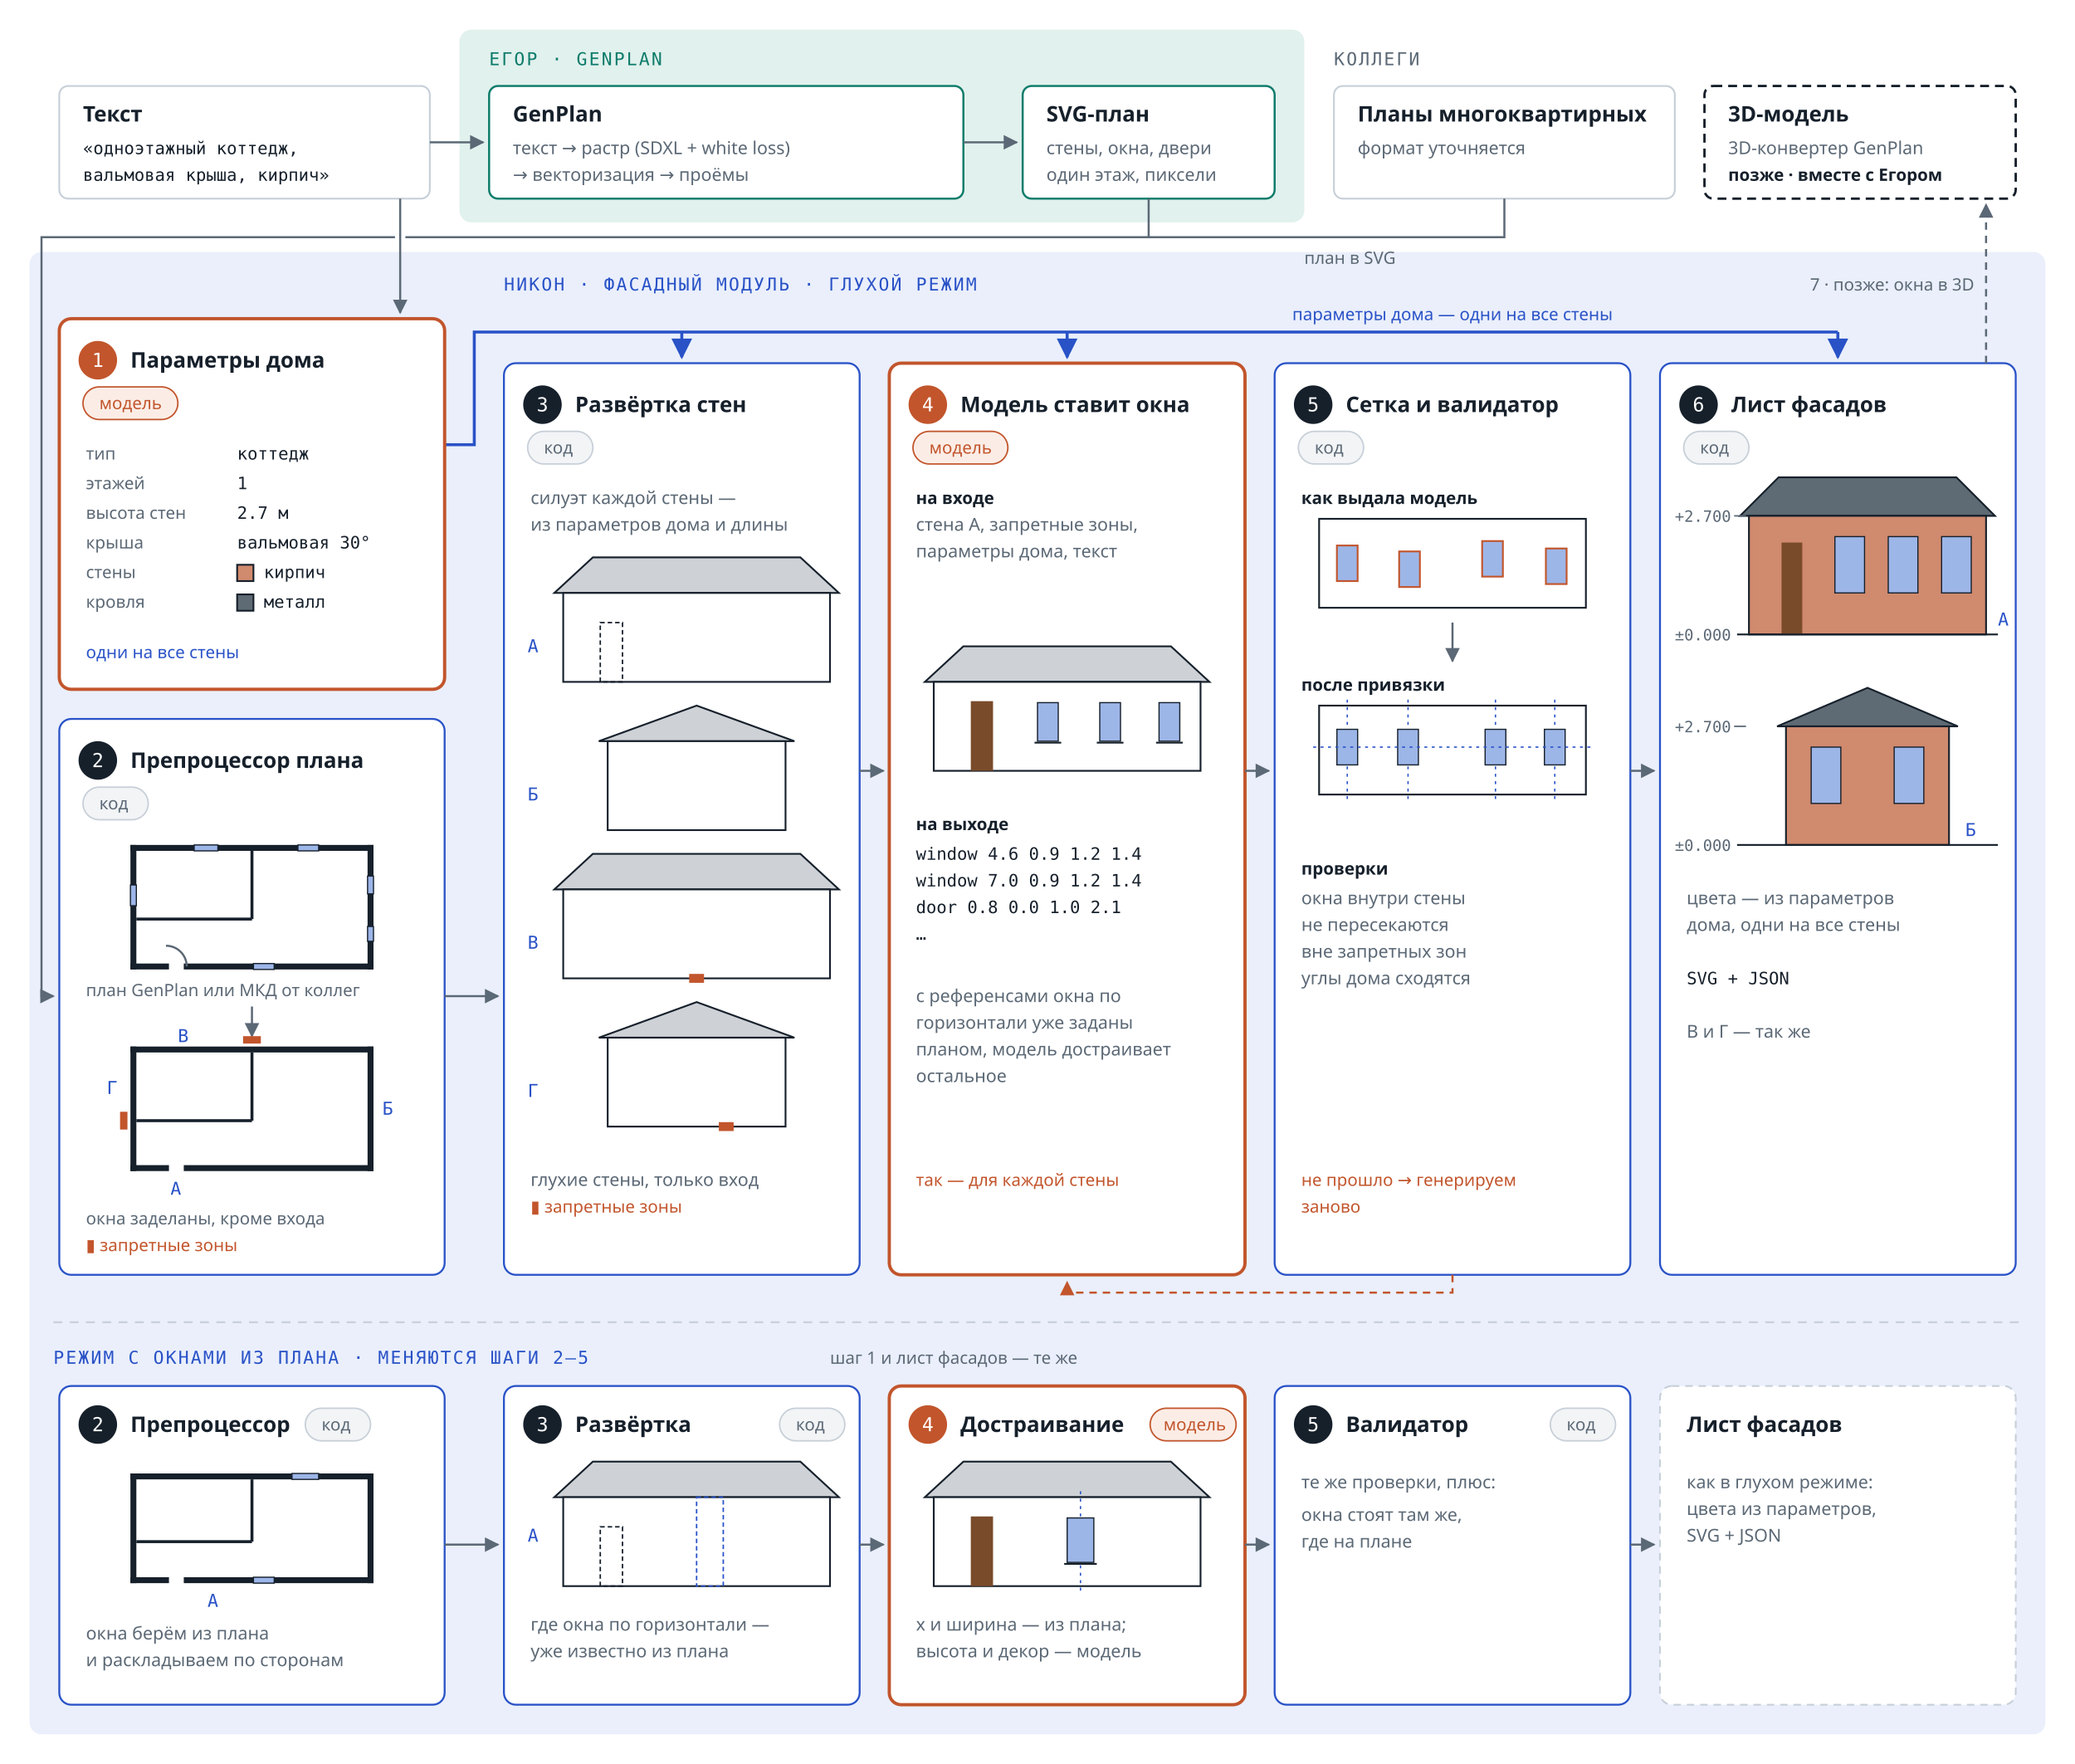
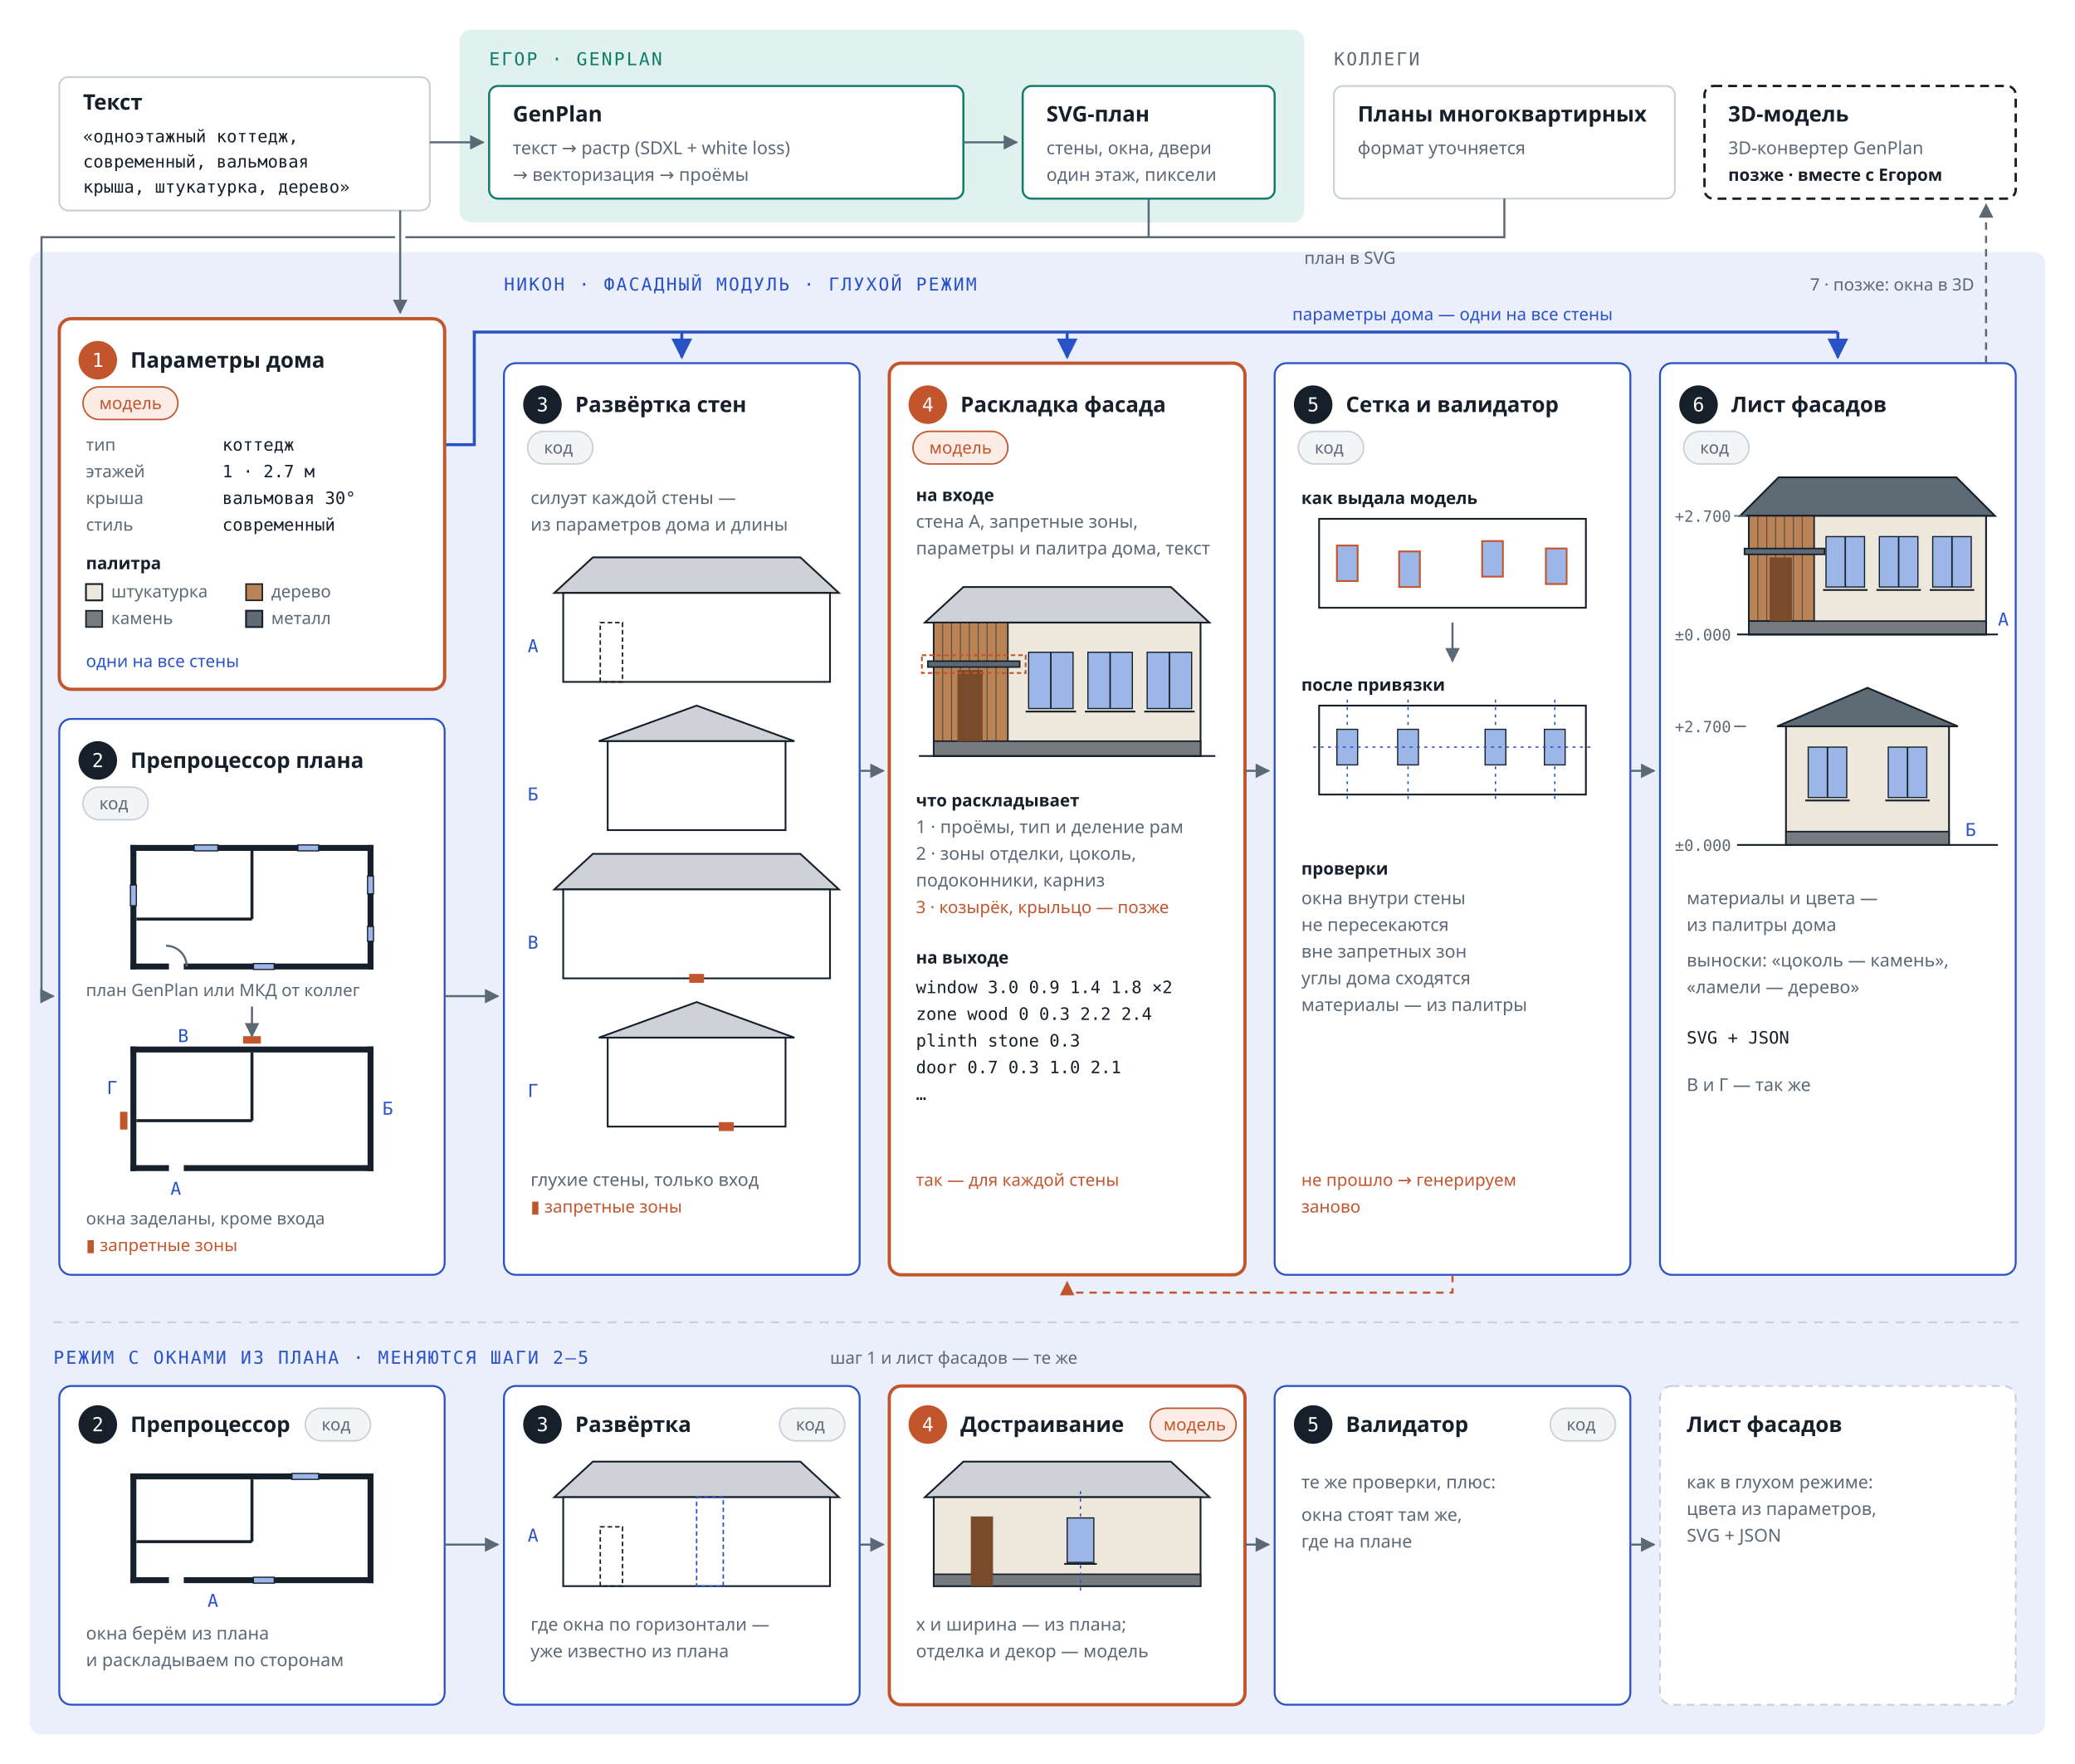
- <svg xmlns="http://www.w3.org/2000/svg" viewBox="0 0 1400 1190" width="2800" height="2380" role="img" aria-label="Фасадный модуль по шагам, модель на шагах 1 и 4, остальное код: 1 параметры дома из текста, 2 препроцессор плана GenPlan, 3 развёртка глухих стен, 4 модель ставит окна на каждую стену, 5 привязка к сетке и валидатор, 6 лист раскрашенных фасадов, 7 позже окна уходят в 3D-модель, которую делаем вместе с Егором">
+ <svg xmlns="http://www.w3.org/2000/svg" viewBox="0 0 1400 1190" width="2800" height="2380" role="img" aria-label="Фасадный модуль по шагам, модель на шагах 1 и 4, остальное код; модель раскладывает проёмы, зоны отделки и декор: 1 параметры дома из текста, 2 препроцессор плана GenPlan, 3 развёртка глухих стен, 4 модель ставит окна на каждую стену, 5 привязка к сетке и валидатор, 6 лист раскрашенных фасадов, 7 позже окна уходят в 3D-модель, которую делаем вместе с Егором">
  <rect width="1400" height="1190" fill="#FFFFFF" />
  <defs>
    <style>
  .lane-egor { fill: #E1F1ED; }
  .lane-mine { fill: #EAEFFB; }
  .box { fill: #FFFFFF; stroke: #C7CFD8; stroke-width: 1.2; }
  .box-egor { fill: #FFFFFF; stroke: #0E7C6B; stroke-width: 1.4; }
  .card { fill: #FFFFFF; stroke: #2952C7; stroke-width: 1.3; }
  .card-model { fill: #FFFFFF; stroke: #C2552C; stroke-width: 2.2; }
  .box-joint { fill: #FFFFFF; stroke: #16202B; stroke-width: 1.6; stroke-dasharray: 6 4; }
  .n-c { fill: #16202B; }
  .n-cm { fill: #C2552C; }
  .n-t { font-family: "IBM Plex Mono", ui-monospace, monospace; font-size: 13px; font-weight: 500; fill: #FFFFFF; }
  .pill { fill: #F2F4F6; stroke: #C7CFD8; stroke-width: 1; }
  .pill-m { fill: #FBEDE6; stroke: #C2552C; stroke-width: 1; }
  .pill-t { font-family: "Golos Text", system-ui, sans-serif; font-size: 11.5px; fill: #5B6875; }
  .pill-tm { font-family: "Golos Text", system-ui, sans-serif; font-size: 11.5px; fill: #C2552C; font-weight: 500; }
  .lane-t { font-family: "IBM Plex Mono", ui-monospace, monospace; font-size: 12px; font-weight: 500; letter-spacing: 0.1em; }
  .lt-egor { fill: #0E7C6B; }
  .lt-mine { fill: #2952C7; }
  .t { font-family: "Golos Text", system-ui, sans-serif; font-size: 14.5px; font-weight: 600; fill: #16202B; }
  .s { font-family: "Golos Text", system-ui, sans-serif; font-size: 12px; fill: #5B6875; }
  .m { font-family: "IBM Plex Mono", ui-monospace, monospace; font-size: 11.5px; fill: #16202B; }
  .lv { font-family: "IBM Plex Mono", ui-monospace, monospace; font-size: 10.5px; fill: #5B6875; }
  .lbl { font-family: "Golos Text", system-ui, sans-serif; font-size: 11.5px; fill: #5B6875; }
  .lbl-acc { fill: #2952C7; }
  .lbl-mod { fill: #C2552C; font-weight: 500; }
  .lbl-ink { fill: #16202B; font-weight: 600; }
  .side { font-family: "IBM Plex Mono", ui-monospace, monospace; font-size: 12px; font-weight: 500; fill: #2952C7; }
  .flow { fill: none; stroke: #5B6875; stroke-width: 1.4; }
  .flow-acc { fill: none; stroke: #2952C7; stroke-width: 2; }
  .flow-mod { fill: none; stroke: #C2552C; stroke-width: 1.4; stroke-dasharray: 5 4; }
  .flow-later { fill: none; stroke: #5B6875; stroke-width: 1.4; stroke-dasharray: 5 4; }
  .halo { fill: none; stroke: #FFFFFF; stroke-width: 7; }
  .head { fill: #5B6875; }
  .head-acc { fill: #2952C7; }
  .head-mod { fill: #C2552C; }
  .pw { stroke: #16202B; stroke-width: 4; stroke-linecap: square; }
  .pi { stroke: #16202B; stroke-width: 2; }
  .zone { fill: #C2552C; }
  .fw { fill: #FFFFFF; stroke: #16202B; stroke-width: 1.2; }
  .fr { fill: #5B6875; fill-opacity: 0.3; stroke: #16202B; stroke-width: 1.2; }
  .fg { fill: #9DB6E8; stroke: #16202B; stroke-width: 0.8; }
  .fg-off { fill: #9DB6E8; stroke: #C2552C; stroke-width: 1.2; }
  .fd { fill: #7A4B2A; }
  .fd-o { fill: none; stroke: #16202B; stroke-width: 1; stroke-dasharray: 3 2; }
  .cw { fill: #D08A6E; stroke: #16202B; stroke-width: 1.2; }
  .cr { fill: #5E6A74; stroke: #16202B; stroke-width: 1.2; }
  .floor { stroke: #2952C7; stroke-width: 1; stroke-dasharray: 3 3; }
  .axis { stroke: #2952C7; stroke-width: 0.9; stroke-dasharray: 2 3; }
  .ground { stroke: #16202B; stroke-width: 1.2; }
  .tick { stroke: #5B6875; stroke-width: 1; }
  .sill { stroke: #16202B; stroke-width: 1.2; }
+   .zp { fill: #EDE7DC; stroke: #16202B; stroke-width: 1.2; }
+   .zs { fill: #767B80; stroke: #16202B; stroke-width: 1; }
+   .zl { fill: #B98356; stroke: #16202B; stroke-width: 1; }
+   .lam { stroke: #16202B; stroke-width: 0.7; stroke-opacity: 0.55; }
+   .mul { stroke: #16202B; stroke-width: 1; }
+   .can { fill: #5B6875; stroke: #16202B; stroke-width: 1; }
+   .ext { fill: none; stroke: #C2552C; stroke-width: 1.2; stroke-dasharray: 3 2; }
+   .sw-i { stroke: #16202B; stroke-width: 0.8; }
</style>
    <marker id="ah" viewBox="0 0 10 10" refX="9" refY="5" markerWidth="7" markerHeight="7" orient="auto-start-reverse">
      <path d="M0,0 L10,5 L0,10 z" class="head" />
    </marker>
    <marker id="ah-acc" viewBox="0 0 10 10" refX="9" refY="5" markerWidth="7" markerHeight="7" orient="auto-start-reverse">
      <path d="M0,0 L10,5 L0,10 z" class="head-acc" />
    </marker>
    <marker id="ah-mod" viewBox="0 0 10 10" refX="9" refY="5" markerWidth="7" markerHeight="7" orient="auto-start-reverse">
      <path d="M0,0 L10,5 L0,10 z" class="head-mod" />
    </marker>
  </defs>
  <rect class="lane-egor" x="310" y="20" width="570" height="130" rx="8" />
  <text class="lane-t lt-egor" x="330" y="44">ЕГОР · GENPLAN</text>
-   <rect class="box" x="40" y="58" width="250" height="76" rx="6" />
-   <text class="t" x="56" y="82">Текст</text>
-   <text class="m" x="56" y="104">«одноэтажный коттедж,</text>
-   <text class="m" x="56" y="122">вальмовая крыша, кирпич»</text>
+   <rect class="box" x="40" y="52" width="250" height="90" rx="6" />
+   <text class="t" x="56" y="74">Текст</text>
+   <text class="m" x="56" y="96">«одноэтажный коттедж,</text>
+   <text class="m" x="56" y="113">современный, вальмовая</text>
+   <text class="m" x="56" y="130">крыша, штукатурка, дерево»</text>
  <rect class="box-egor" x="330" y="58" width="320" height="76" rx="6" />
  <text class="t" x="346" y="82">GenPlan</text>
  <text class="s" x="346" y="104">текст → растр (SDXL + white loss)</text>
  <text class="s" x="346" y="122">→ векторизация → проёмы</text>
  <line class="flow" x1="290" y1="96" x2="326" y2="96" marker-end="url(#ah)" />
  <rect class="box-egor" x="690" y="58" width="170" height="76" rx="6" />
  <text class="t" x="706" y="82">SVG-план</text>
  <text class="s" x="706" y="104">стены, окна, двери</text>
  <text class="s" x="706" y="122">один этаж, пиксели</text>
  <line class="flow" x1="650" y1="96" x2="686" y2="96" marker-end="url(#ah)" />
  <rect class="box-joint" x="1150" y="58" width="210" height="76" rx="6" />
  <text class="t" x="1166" y="82">3D-модель</text>
  <text class="s" x="1166" y="104">3D-конвертер GenPlan</text>
  <text class="lbl lbl-ink" x="1166" y="122">позже · вместе с Егором</text>
  <text class="lane-t" x="900" y="44" style="fill: #5B6875">КОЛЛЕГИ</text>
  <rect class="box" x="900" y="58" width="230" height="76" rx="6" />
  <text class="t" x="916" y="82">Планы многоквартирных</text>
  <text class="s" x="916" y="104">формат уточняется</text>
  <rect class="lane-mine" x="20" y="170" width="1360" height="1000" rx="8" />
  <text class="lane-t lt-mine" x="340" y="196">НИКОН · ФАСАДНЫЙ МОДУЛЬ · ГЛУХОЙ РЕЖИМ</text>
  <polyline class="flow" points="1015,134 1015,160 28,160 28,672 36,672" marker-end="url(#ah)" />
  <line class="flow" x1="775" y1="134" x2="775" y2="160" />
  <text class="lbl" x="880" y="178">план в SVG</text>
  <line class="halo" x1="270" y1="153" x2="270" y2="167" />
-   <line class="flow" x1="270" y1="134" x2="270" y2="211" marker-end="url(#ah)" />
+   <line class="flow" x1="270" y1="142" x2="270" y2="211" marker-end="url(#ah)" />
  <polyline class="flow-acc" points="300,300 320,300 320,224 1240,224" />
  <line class="flow-acc" x1="460" y1="224" x2="460" y2="241" marker-end="url(#ah-acc)" />
  <line class="flow-acc" x1="720" y1="224" x2="720" y2="241" marker-end="url(#ah-acc)" />
  <line class="flow-acc" x1="1240" y1="224" x2="1240" y2="241" marker-end="url(#ah-acc)" />
  <text class="lbl lbl-acc" x="980" y="216" text-anchor="middle">параметры дома — одни на все стены</text>
  <rect class="card-model" x="40" y="215" width="260" height="250" rx="8" />
  <circle class="n-cm" cx="66" cy="243" r="13" />
  <text class="n-t" x="66" y="247.5" text-anchor="middle">1</text>
  <text class="t" x="88" y="248">Параметры дома</text>
  <rect class="pill-m" x="56" y="261" width="64" height="22" rx="11" />
  <text class="pill-tm" x="67" y="276">модель</text>
-   <text class="lbl" x="58" y="310">тип</text>
-   <text class="m" x="160" y="310">коттедж</text>
-   <text class="lbl" x="58" y="330">этажей</text>
-   <text class="m" x="160" y="330">1</text>
-   <text class="lbl" x="58" y="350">высота стен</text>
-   <text class="m" x="160" y="350">2.7 м</text>
-   <text class="lbl" x="58" y="370">крыша</text>
-   <text class="m" x="160" y="370">вальмовая 30°</text>
-   <text class="lbl" x="58" y="390">стены</text>
-   <rect class="cw" x="160" y="381" width="11" height="11" />
-   <text class="m" x="178" y="390">кирпич</text>
-   <text class="lbl" x="58" y="410">кровля</text>
-   <rect class="cr" x="160" y="401" width="11" height="11" />
-   <text class="m" x="178" y="410">металл</text>
-   <text class="lbl lbl-acc" x="58" y="444">одни на все стены</text>
+   <text class="lbl" x="58" y="304">тип</text>
+   <text class="m" x="150" y="304">коттедж</text>
+   <text class="lbl" x="58" y="322">этажей</text>
+   <text class="m" x="150" y="322">1 · 2.7 м</text>
+   <text class="lbl" x="58" y="340">крыша</text>
+   <text class="m" x="150" y="340">вальмовая 30°</text>
+   <text class="lbl" x="58" y="358">стиль</text>
+   <text class="m" x="150" y="358">современный</text>
+   <text class="lbl lbl-ink" x="58" y="384">палитра</text>
+   <rect class="zp" x="58" y="394" width="11" height="11" />
+   <text class="lbl" x="75" y="403">штукатурка</text>
+   <rect class="zl" x="166" y="394" width="11" height="11" />
+   <text class="lbl" x="183" y="403">дерево</text>
+   <rect class="zs" x="58" y="412" width="11" height="11" />
+   <text class="lbl" x="75" y="421">камень</text>
+   <rect class="cr" x="166" y="412" width="11" height="11" />
+   <text class="lbl" x="183" y="421">металл</text>
+   <text class="lbl lbl-acc" x="58" y="450">одни на все стены</text>
  <rect class="card" x="40" y="485" width="260" height="375" rx="8" />
  <circle class="n-c" cx="66" cy="513" r="13" />
  <text class="n-t" x="66" y="517.5" text-anchor="middle">2</text>
  <text class="t" x="88" y="518">Препроцессор плана</text>
  <rect class="pill" x="56" y="531" width="44" height="22" rx="11" />
  <text class="pill-t" x="67" y="546">код</text>
  <line class="pw" x1="90" y1="572" x2="130" y2="572" />
  <line class="pw" x1="148" y1="572" x2="200" y2="572" />
  <line class="pw" x1="216" y1="572" x2="250" y2="572" />
  <line class="pw" x1="90" y1="652" x2="112" y2="652" />
  <line class="pw" x1="126" y1="652" x2="170" y2="652" />
  <line class="pw" x1="186" y1="652" x2="250" y2="652" />
  <line class="pw" x1="90" y1="572" x2="90" y2="596" />
  <line class="pw" x1="90" y1="612" x2="90" y2="652" />
  <line class="pw" x1="250" y1="572" x2="250" y2="590" />
  <line class="pw" x1="250" y1="604" x2="250" y2="624" />
  <line class="pw" x1="250" y1="636" x2="250" y2="652" />
  <line class="pi" x1="170" y1="574" x2="170" y2="620" />
  <line class="pi" x1="92" y1="620" x2="170" y2="620" />
  <rect class="fg" x="131" y="570" width="16" height="4" />
  <rect class="fg" x="201" y="570" width="14" height="4" />
  <rect class="fg" x="171" y="650" width="14" height="4" />
  <rect class="fg" x="88" y="597" width="4" height="14" />
  <rect class="fg" x="248" y="591" width="4" height="12" />
  <rect class="fg" x="248" y="625" width="4" height="10" />
  <path class="flow" d="M126,652 A14,14 0 0 0 112,638" />
  <text class="lbl" x="58" y="672">план GenPlan или МКД от коллег</text>
  <line class="flow" x1="170" y1="679" x2="170" y2="699" marker-end="url(#ah)" />
  <line class="pw" x1="90" y1="708" x2="250" y2="708" />
  <line class="pw" x1="90" y1="788" x2="112" y2="788" />
  <line class="pw" x1="126" y1="788" x2="250" y2="788" />
  <line class="pw" x1="90" y1="708" x2="90" y2="788" />
  <line class="pw" x1="250" y1="708" x2="250" y2="788" />
  <line class="pi" x1="170" y1="710" x2="170" y2="756" />
  <line class="pi" x1="92" y1="756" x2="170" y2="756" />
  <rect class="zone" x="164" y="699" width="12" height="5" />
  <rect class="zone" x="81" y="750" width="5" height="12" />
  <text class="side" x="120" y="703">В</text>
  <text class="side" x="115" y="806">А</text>
  <text class="side" x="72" y="738">Г</text>
  <text class="side" x="258" y="752">Б</text>
  <text class="lbl" x="58" y="826">окна заделаны, кроме входа</text>
  <text class="lbl lbl-mod" x="58" y="844">▮ запретные зоны</text>
  <rect class="card" x="340" y="245" width="240" height="615" rx="8" />
  <circle class="n-c" cx="366" cy="273" r="13" />
  <text class="n-t" x="366" y="277.5" text-anchor="middle">3</text>
  <text class="t" x="388" y="278">Развёртка стен</text>
  <rect class="pill" x="356" y="291" width="44" height="22" rx="11" />
  <text class="pill-t" x="367" y="306">код</text>
  <text class="s" x="358" y="340">силуэт каждой стены —</text>
  <text class="s" x="358" y="358">из параметров дома и длины</text>
  <text class="side" x="356" y="440">А</text>
  <polygon class="fr" points="374,400 566,400 540,376 400,376" />
  <rect class="fw" x="380" y="400" width="180" height="60" />
  <rect class="fd-o" x="405" y="420" width="15" height="40" />
  <text class="side" x="356" y="540">Б</text>
  <polygon class="fr" points="404,500 536,500 470,476" />
  <rect class="fw" x="410" y="500" width="120" height="60" />
  <text class="side" x="356" y="640">В</text>
  <polygon class="fr" points="374,600 566,600 540,576 400,576" />
  <rect class="fw" x="380" y="600" width="180" height="60" />
  <rect class="zone" x="465" y="657" width="10" height="6" />
  <text class="side" x="356" y="740">Г</text>
  <polygon class="fr" points="404,700 536,700 470,676" />
  <rect class="fw" x="410" y="700" width="120" height="60" />
  <rect class="zone" x="485" y="757" width="10" height="6" />
  <text class="s" x="358" y="800">глухие стены, только вход</text>
  <text class="lbl lbl-mod" x="358" y="818">▮ запретные зоны</text>
  <rect class="card-model" x="600" y="245" width="240" height="615" rx="8" />
  <circle class="n-cm" cx="626" cy="273" r="13" />
  <text class="n-t" x="626" y="277.5" text-anchor="middle">4</text>
-   <text class="t" x="648" y="278">Модель ставит окна</text>
+   <text class="t" x="648" y="278">Раскладка фасада</text>
  <rect class="pill-m" x="616" y="291" width="64" height="22" rx="11" />
  <text class="pill-tm" x="627" y="306">модель</text>
-   <text class="lbl lbl-ink" x="618" y="340">на входе</text>
-   <text class="s" x="618" y="358">стена А, запретные зоны,</text>
-   <text class="s" x="618" y="376">параметры дома, текст</text>
-   <polygon class="fr" points="624,460 816,460 790,436 650,436" />
-   <rect class="fw" x="630" y="460" width="180" height="60" />
-   <rect class="fg" x="700" y="474" width="14" height="26" />
-   <line class="sill" x1="698" y1="501" x2="716" y2="501" />
-   <rect class="fg" x="742" y="474" width="14" height="26" />
-   <line class="sill" x1="740" y1="501" x2="758" y2="501" />
-   <rect class="fg" x="782" y="474" width="14" height="26" />
-   <line class="sill" x1="780" y1="501" x2="798" y2="501" />
-   <rect class="fd" x="655" y="473" width="15" height="47" />
-   <text class="lbl lbl-ink" x="618" y="560">на выходе</text>
-   <text class="m" x="618" y="580">window 4.6 0.9 1.2 1.4</text>
-   <text class="m" x="618" y="598">window 7.0 0.9 1.2 1.4</text>
-   <text class="m" x="618" y="616">door   0.8 0.0 1.0 2.1</text>
-   <text class="m" x="618" y="634">…</text>
-   <text class="s" x="618" y="676">с референсами окна по</text>
-   <text class="s" x="618" y="694">горизонтали уже заданы</text>
-   <text class="s" x="618" y="712">планом, модель достраивает</text>
-   <text class="s" x="618" y="730">остальное</text>
+   <text class="lbl lbl-ink" x="618" y="338">на входе</text>
+   <text class="s" x="618" y="356">стена А, запретные зоны,</text>
+   <text class="s" x="618" y="374">параметры и палитра дома, текст</text>
+   <polygon class="fr" points="624,420 816,420 790,396 650,396" />
+   <rect class="zp" x="630" y="420" width="180" height="90" />
+   <rect class="zl" x="630" y="420" width="50" height="80" />
+   <line class="lam" x1="636" y1="420" x2="636" y2="500" />
+   <line class="lam" x1="642" y1="420" x2="642" y2="500" />
+   <line class="lam" x1="648" y1="420" x2="648" y2="500" />
+   <line class="lam" x1="654" y1="420" x2="654" y2="500" />
+   <line class="lam" x1="660" y1="420" x2="660" y2="500" />
+   <line class="lam" x1="666" y1="420" x2="666" y2="500" />
+   <line class="lam" x1="672" y1="420" x2="672" y2="500" />
+   <rect class="zs" x="630" y="500" width="180" height="10" />
+   <rect class="fd" x="646" y="452" width="17" height="48" />
+   <rect class="can" x="626" y="446" width="62" height="4" />
+   <rect class="ext" x="622" y="442" width="70" height="12" />
+   <rect class="fg" x="694" y="440" width="30" height="38" />
+   <line class="mul" x1="709" y1="440" x2="709" y2="478" />
+   <line class="sill" x1="692" y1="480" x2="726" y2="480" />
+   <rect class="fg" x="734" y="440" width="30" height="38" />
+   <line class="mul" x1="749" y1="440" x2="749" y2="478" />
+   <line class="sill" x1="732" y1="480" x2="766" y2="480" />
+   <rect class="fg" x="774" y="440" width="30" height="38" />
+   <line class="mul" x1="789" y1="440" x2="789" y2="478" />
+   <line class="sill" x1="772" y1="480" x2="806" y2="480" />
+   <line class="ground" x1="620" y1="510" x2="820" y2="510" />
+   <text class="lbl lbl-ink" x="618" y="544">что раскладывает</text>
+   <text class="s" x="618" y="562">1 · проёмы, тип и деление рам</text>
+   <text class="s" x="618" y="580">2 · зоны отделки, цоколь,</text>
+   <text class="s" x="618" y="598">    подоконники, карниз</text>
+   <text class="lbl lbl-mod" x="618" y="616">3 · козырёк, крыльцо — позже</text>
+   <text class="lbl lbl-ink" x="618" y="650">на выходе</text>
+   <text class="m" x="618" y="670">window 3.0 0.9 1.4 1.8 ×2</text>
+   <text class="m" x="618" y="688">zone   wood 0 0.3 2.2 2.4</text>
+   <text class="m" x="618" y="706">plinth stone 0.3</text>
+   <text class="m" x="618" y="724">door   0.7 0.3 1.0 2.1</text>
+   <text class="m" x="618" y="742">…</text>
  <text class="lbl lbl-mod" x="618" y="800">так — для каждой стены</text>
  <rect class="card" x="860" y="245" width="240" height="615" rx="8" />
  <circle class="n-c" cx="886" cy="273" r="13" />
  <text class="n-t" x="886" y="277.5" text-anchor="middle">5</text>
  <text class="t" x="908" y="278">Сетка и валидатор</text>
  <rect class="pill" x="876" y="291" width="44" height="22" rx="11" />
  <text class="pill-t" x="887" y="306">код</text>
  <text class="lbl lbl-ink" x="878" y="340">как выдала модель</text>
  <rect class="fw" x="890" y="350" width="180" height="60" />
  <rect class="fg-off" x="902" y="368" width="14" height="24" />
  <rect class="fg-off" x="944" y="372" width="14" height="24" />
  <rect class="fg-off" x="1000" y="365" width="14" height="24" />
  <rect class="fg-off" x="1043" y="370" width="14" height="24" />
  <line class="flow" x1="980" y1="420" x2="980" y2="446" marker-end="url(#ah)" />
  <text class="lbl lbl-ink" x="878" y="466">после привязки</text>
  <line class="axis" x1="909" y1="472" x2="909" y2="540" />
  <line class="axis" x1="950" y1="472" x2="950" y2="540" />
  <line class="axis" x1="1009" y1="472" x2="1009" y2="540" />
  <line class="axis" x1="1049" y1="472" x2="1049" y2="540" />
  <rect class="fw" x="890" y="476" width="180" height="60" style="fill-opacity: 0" />
  <rect class="fg" x="902" y="492" width="14" height="24" />
  <rect class="fg" x="943" y="492" width="14" height="24" />
  <rect class="fg" x="1002" y="492" width="14" height="24" />
  <rect class="fg" x="1042" y="492" width="14" height="24" />
  <line class="axis" x1="886" y1="504" x2="1074" y2="504" />
  <text class="lbl lbl-ink" x="878" y="590">проверки</text>
  <text class="s" x="878" y="610">окна внутри стены</text>
  <text class="s" x="878" y="628">не пересекаются</text>
  <text class="s" x="878" y="646">вне запретных зон</text>
  <text class="s" x="878" y="664">углы дома сходятся</text>
+   <text class="s" x="878" y="682">материалы — из палитры</text>
  <text class="lbl lbl-mod" x="878" y="800">не прошло → генерируем</text>
  <text class="lbl lbl-mod" x="878" y="818">заново</text>
  <polyline class="flow-mod" points="980,860 980,872 720,872 720,865" marker-end="url(#ah-mod)" />
  <rect class="card" x="1120" y="245" width="240" height="615" rx="8" />
  <circle class="n-c" cx="1146" cy="273" r="13" />
  <text class="n-t" x="1146" y="277.5" text-anchor="middle">6</text>
  <text class="t" x="1168" y="278">Лист фасадов</text>
  <rect class="pill" x="1136" y="291" width="44" height="22" rx="11" />
  <text class="pill-t" x="1147" y="306">код</text>
-   <text class="side" x="1348" y="422">А</text>
  <polygon class="cr" points="1174,348 1346,348 1320,322 1200,322" />
-   <rect class="cw" x="1180" y="348" width="160" height="80" />
-   <rect class="fg" x="1238" y="362" width="20" height="38" />
-   <rect class="fg" x="1274" y="362" width="20" height="38" />
-   <rect class="fg" x="1310" y="362" width="20" height="38" />
-   <rect class="fd" x="1202" y="366" width="14" height="62" />
+   <rect class="zp" x="1180" y="348" width="160" height="80" />
+   <rect class="zl" x="1180" y="348" width="44" height="71" />
+   <line class="lam" x1="1186" y1="348" x2="1186" y2="419" />
+   <line class="lam" x1="1192" y1="348" x2="1192" y2="419" />
+   <line class="lam" x1="1198" y1="348" x2="1198" y2="419" />
+   <line class="lam" x1="1204" y1="348" x2="1204" y2="419" />
+   <line class="lam" x1="1210" y1="348" x2="1210" y2="419" />
+   <line class="lam" x1="1216" y1="348" x2="1216" y2="419" />
+   <rect class="zs" x="1180" y="419" width="160" height="9" />
+   <rect class="fd" x="1194" y="376" width="15" height="43" />
+   <rect class="can" x="1177" y="370" width="54" height="4" />
+   <rect class="fg" x="1232" y="362" width="26" height="34" />
+   <line class="mul" x1="1245" y1="362" x2="1245" y2="396" />
+   <line class="sill" x1="1230" y1="398" x2="1260" y2="398" />
+   <rect class="fg" x="1268" y="362" width="26" height="34" />
+   <line class="mul" x1="1281" y1="362" x2="1281" y2="396" />
+   <line class="sill" x1="1266" y1="398" x2="1296" y2="398" />
+   <rect class="fg" x="1304" y="362" width="26" height="34" />
+   <line class="mul" x1="1317" y1="362" x2="1317" y2="396" />
+   <line class="sill" x1="1302" y1="398" x2="1332" y2="398" />
  <line class="ground" x1="1172" y1="428" x2="1348" y2="428" />
  <line class="tick" x1="1170" y1="348" x2="1178" y2="348" />
  <text class="lv" x="1130" y="352">+2.700</text>
  <text class="lv" x="1130" y="432">±0.000</text>
-   <text class="side" x="1326" y="564">Б</text>
+   <text class="side" x="1348" y="422">А</text>
  <polygon class="cr" points="1199,490 1321,490 1260,464" />
-   <rect class="cw" x="1205" y="490" width="110" height="80" />
-   <rect class="fg" x="1222" y="504" width="20" height="38" />
-   <rect class="fg" x="1278" y="504" width="20" height="38" />
+   <rect class="zp" x="1205" y="490" width="110" height="80" />
+   <rect class="zs" x="1205" y="561" width="110" height="9" />
+   <rect class="fg" x="1220" y="504" width="26" height="34" />
+   <line class="mul" x1="1233" y1="504" x2="1233" y2="538" />
+   <line class="sill" x1="1218" y1="540" x2="1248" y2="540" />
+   <rect class="fg" x="1274" y="504" width="26" height="34" />
+   <line class="mul" x1="1287" y1="504" x2="1287" y2="538" />
+   <line class="sill" x1="1272" y1="540" x2="1302" y2="540" />
  <line class="ground" x1="1172" y1="570" x2="1348" y2="570" />
  <line class="tick" x1="1170" y1="490" x2="1178" y2="490" />
  <text class="lv" x="1130" y="494">+2.700</text>
  <text class="lv" x="1130" y="574">±0.000</text>
-   <text class="s" x="1138" y="610">цвета — из параметров</text>
-   <text class="s" x="1138" y="628">дома, одни на все стены</text>
-   <text class="m" x="1138" y="664">SVG + JSON</text>
-   <text class="s" x="1138" y="700">В и Г — так же</text>
+   <text class="side" x="1326" y="564">Б</text>
+   <text class="s" x="1138" y="610">материалы и цвета —</text>
+   <text class="s" x="1138" y="628">из палитры дома</text>
+   <text class="s" x="1138" y="652">выноски: «цоколь — камень»,</text>
+   <text class="s" x="1138" y="670">«ламели — дерево»</text>
+   <text class="m" x="1138" y="704">SVG + JSON</text>
+   <text class="s" x="1138" y="736">В и Г — так же</text>
  <line class="flow" x1="300" y1="672" x2="336" y2="672" marker-end="url(#ah)" />
  <line class="flow" x1="580" y1="520" x2="596" y2="520" marker-end="url(#ah)" />
  <line class="flow" x1="840" y1="520" x2="856" y2="520" marker-end="url(#ah)" />
  <line class="flow" x1="1100" y1="520" x2="1116" y2="520" marker-end="url(#ah)" />
  <line class="flow-later" x1="1340" y1="245" x2="1340" y2="138" marker-end="url(#ah)" />
  <text class="lbl" x="1332" y="196" text-anchor="end">7 · позже: окна в 3D</text>
  <line x1="36" y1="892" x2="1364" y2="892" style="stroke: #C7CFD8; stroke-width: 1.2; stroke-dasharray: 6 5" />
  <text class="lane-t lt-mine" x="36" y="920">РЕЖИМ С ОКНАМИ ИЗ ПЛАНА · МЕНЯЮТСЯ ШАГИ 2–5</text>
  <text class="lbl" x="560" y="920">шаг 1 и лист фасадов — те же</text>
  <rect class="card" x="40" y="935" width="260" height="215" rx="8" />
  <circle class="n-c" cx="66" cy="961" r="13" />
  <text class="n-t" x="66" y="965.5" text-anchor="middle">2</text>
  <text class="t" x="88" y="966">Препроцессор</text>
  <rect class="pill" x="206" y="950" width="44" height="22" rx="11" />
  <text class="pill-t" x="217" y="965">код</text>
  <line class="pw" x1="90" y1="996" x2="196" y2="996" />
  <line class="pw" x1="216" y1="996" x2="250" y2="996" />
  <line class="pw" x1="90" y1="1066" x2="112" y2="1066" />
  <line class="pw" x1="126" y1="1066" x2="170" y2="1066" />
  <line class="pw" x1="186" y1="1066" x2="250" y2="1066" />
  <line class="pw" x1="90" y1="996" x2="90" y2="1066" />
  <line class="pw" x1="250" y1="996" x2="250" y2="1066" />
  <line class="pi" x1="170" y1="998" x2="170" y2="1040" />
  <line class="pi" x1="92" y1="1040" x2="170" y2="1040" />
  <rect class="fg" x="197" y="994" width="18" height="4" />
  <rect class="fg" x="171" y="1064" width="14" height="4" />
  <text class="side" x="140" y="1084">А</text>
  <text class="s" x="58" y="1106">окна берём из плана</text>
  <text class="s" x="58" y="1124">и раскладываем по сторонам</text>
  <line class="flow" x1="300" y1="1042" x2="336" y2="1042" marker-end="url(#ah)" />
  <rect class="card" x="340" y="935" width="240" height="215" rx="8" />
  <circle class="n-c" cx="366" cy="961" r="13" />
  <text class="n-t" x="366" y="965.5" text-anchor="middle">3</text>
  <text class="t" x="388" y="966">Развёртка</text>
  <rect class="pill" x="526" y="950" width="44" height="22" rx="11" />
  <text class="pill-t" x="537" y="965">код</text>
  <text class="side" x="356" y="1040">А</text>
  <polygon class="fr" points="374,1010 566,1010 540,986 400,986" />
  <rect class="fw" x="380" y="1010" width="180" height="60" />
  <rect class="fd-o" x="405" y="1030" width="15" height="40" />
  <rect class="fd-o" x="470" y="1010" width="18" height="60" style="stroke: #2952C7" />
  <text class="s" x="358" y="1100">где окна по горизонтали —</text>
  <text class="s" x="358" y="1118">уже известно из плана</text>
  <line class="flow" x1="580" y1="1042" x2="596" y2="1042" marker-end="url(#ah)" />
  <rect class="card-model" x="600" y="935" width="240" height="215" rx="8" />
  <circle class="n-cm" cx="626" cy="961" r="13" />
  <text class="n-t" x="626" y="965.5" text-anchor="middle">4</text>
  <text class="t" x="648" y="966">Достраивание</text>
  <rect class="pill-m" x="776" y="950" width="58" height="22" rx="11" />
  <text class="pill-tm" x="785" y="965">модель</text>
  <polygon class="fr" points="624,1010 816,1010 790,986 650,986" />
-   <rect class="fw" x="630" y="1010" width="180" height="60" />
+   <rect class="zp" x="630" y="1010" width="180" height="60" />
+   <rect class="zs" x="630" y="1062" width="180" height="8" />
  <line class="axis" x1="729" y1="1006" x2="729" y2="1074" />
  <rect class="fg" x="720" y="1024" width="18" height="30" />
  <line class="sill" x1="718" y1="1055" x2="740" y2="1055" />
  <rect class="fd" x="655" y="1023" width="15" height="47" />
  <text class="s" x="618" y="1100">x и ширина — из плана;</text>
-   <text class="s" x="618" y="1118">высота и декор — модель</text>
+   <text class="s" x="618" y="1118">отделка и декор — модель</text>
  <line class="flow" x1="840" y1="1042" x2="856" y2="1042" marker-end="url(#ah)" />
  <rect class="card" x="860" y="935" width="240" height="215" rx="8" />
  <circle class="n-c" cx="886" cy="961" r="13" />
  <text class="n-t" x="886" y="965.5" text-anchor="middle">5</text>
  <text class="t" x="908" y="966">Валидатор</text>
  <rect class="pill" x="1046" y="950" width="44" height="22" rx="11" />
  <text class="pill-t" x="1057" y="965">код</text>
  <text class="s" x="878" y="1004">те же проверки, плюс:</text>
  <text class="s" x="878" y="1026">окна стоят там же,</text>
  <text class="s" x="878" y="1044">где на плане</text>
  <line class="flow" x1="1100" y1="1042" x2="1116" y2="1042" marker-end="url(#ah)" />
  <rect class="box" x="1120" y="935" width="240" height="215" rx="8" style="stroke-dasharray: 5 4" />
  <text class="t" x="1138" y="966">Лист фасадов</text>
  <text class="s" x="1138" y="1004">как в глухом режиме:</text>
  <text class="s" x="1138" y="1022">цвета из параметров,</text>
  <text class="s" x="1138" y="1040">SVG + JSON</text>
</svg>
